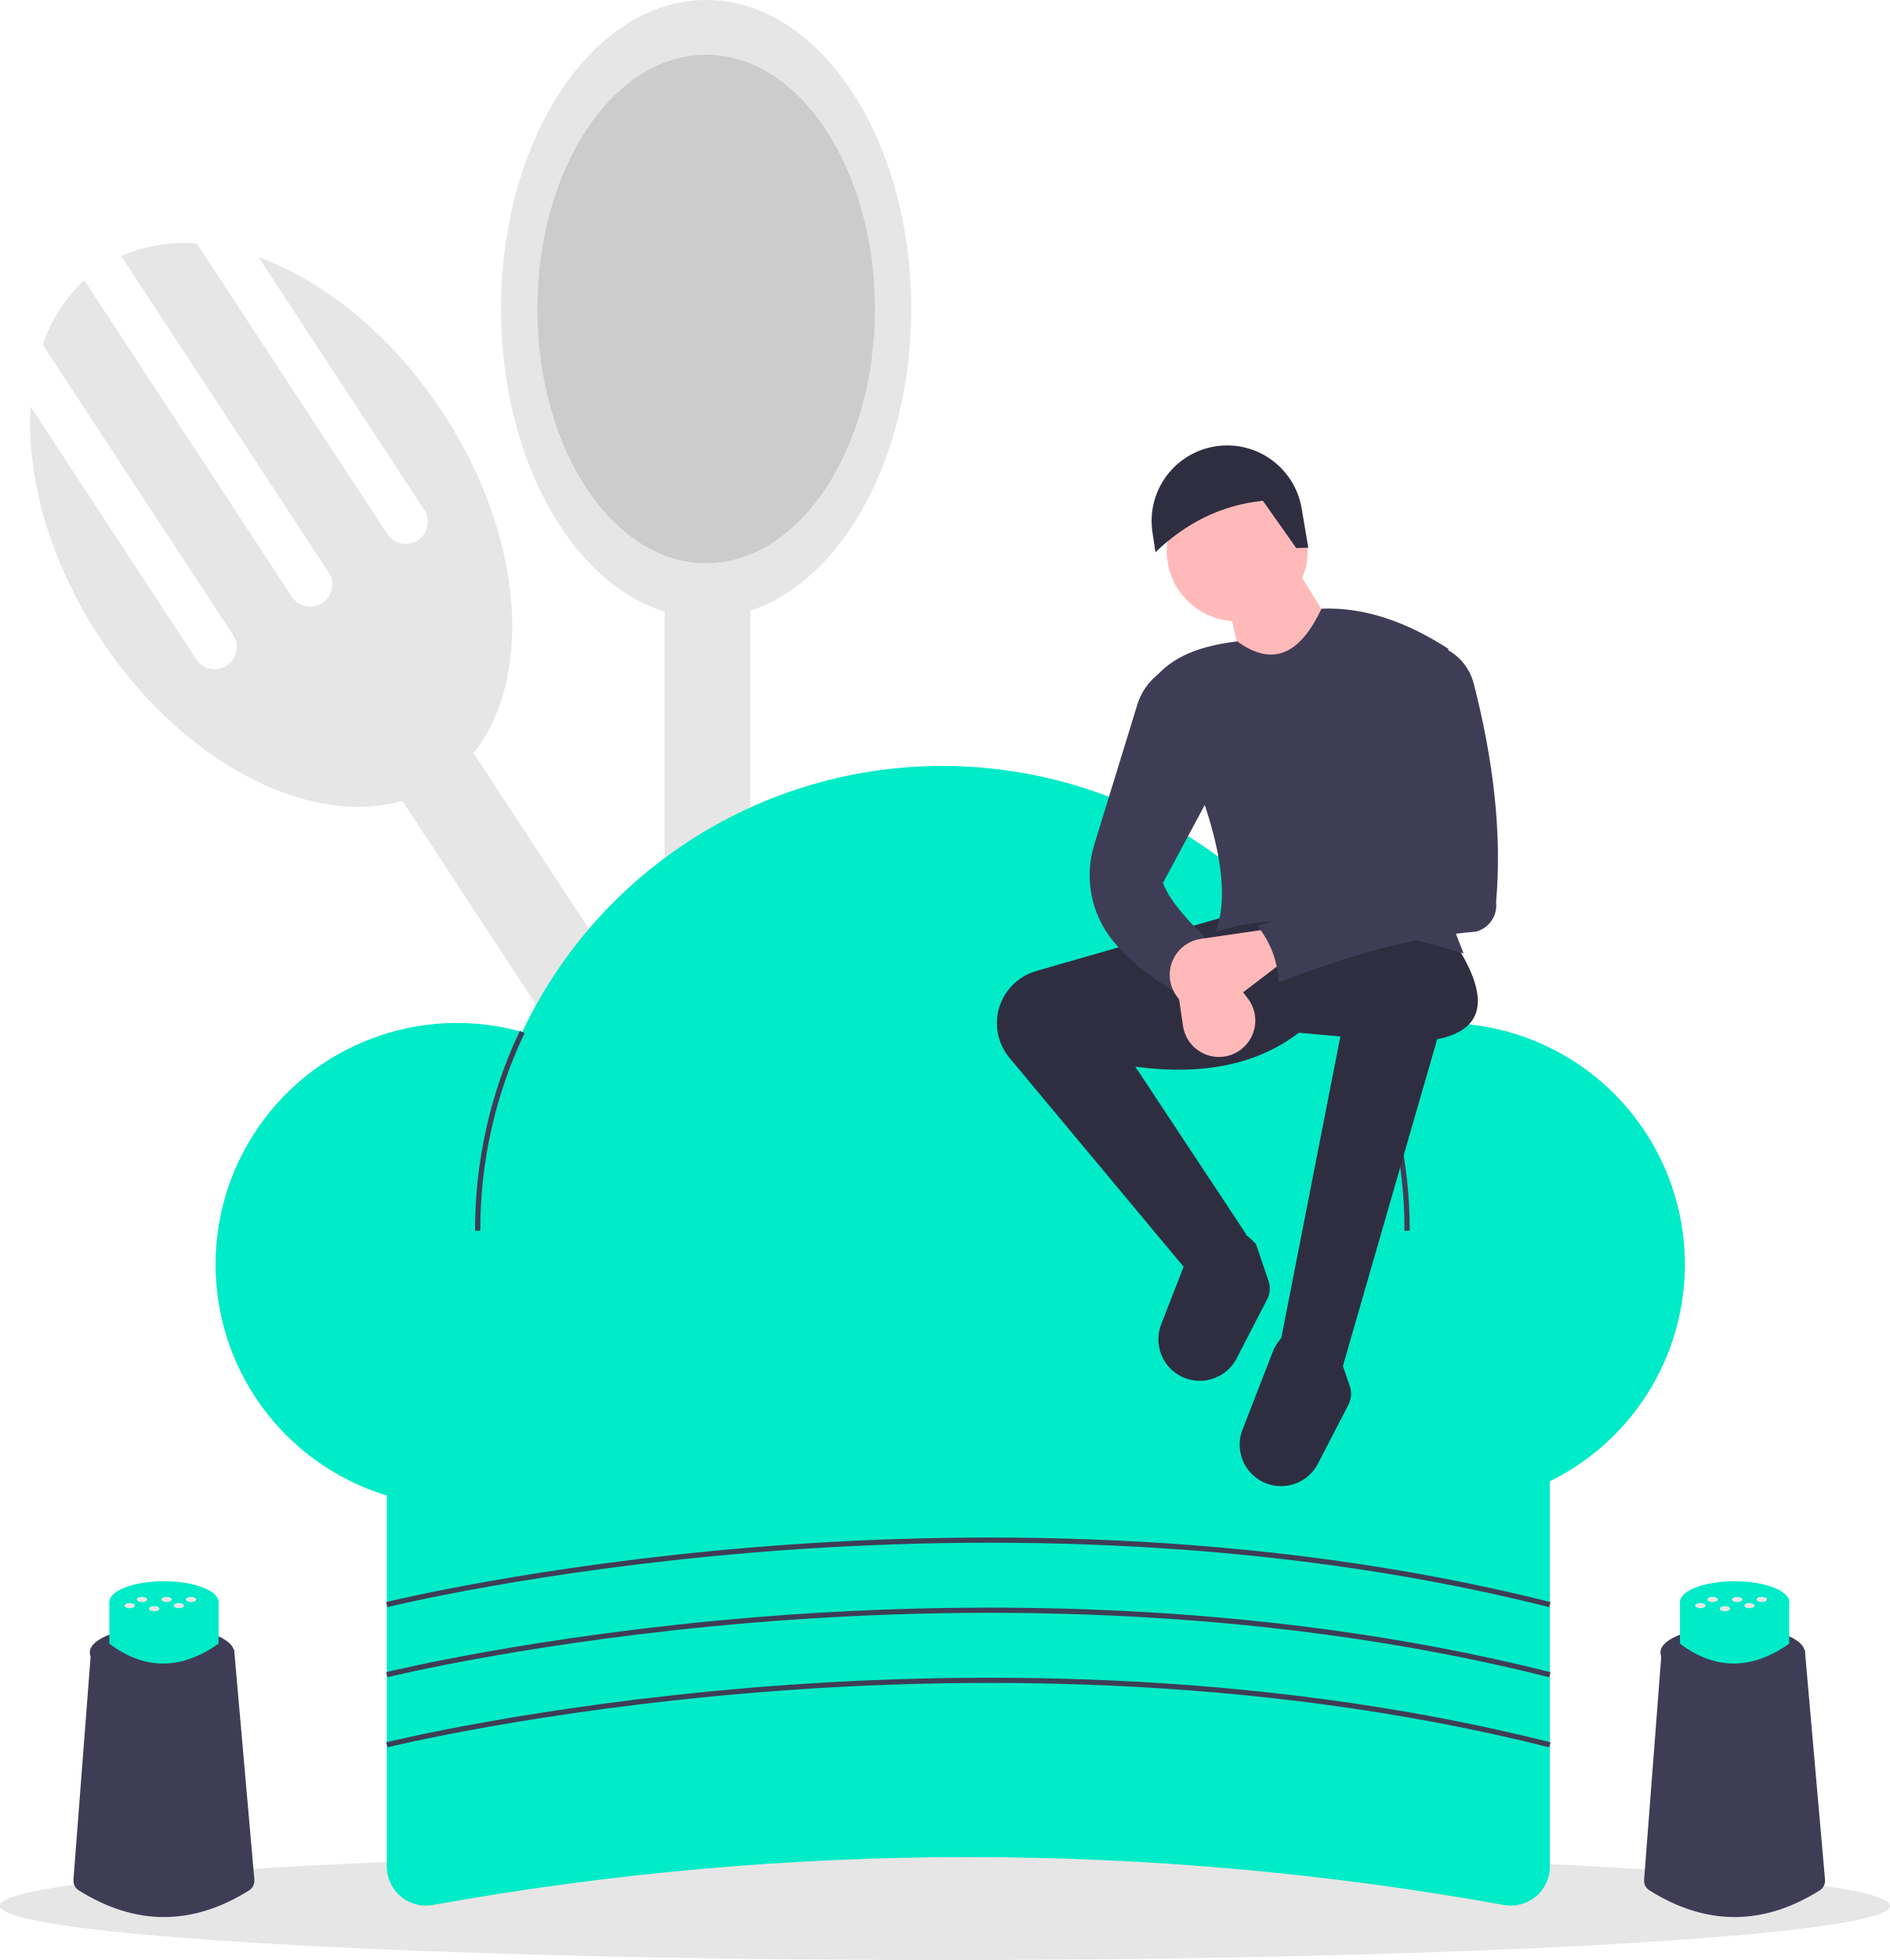
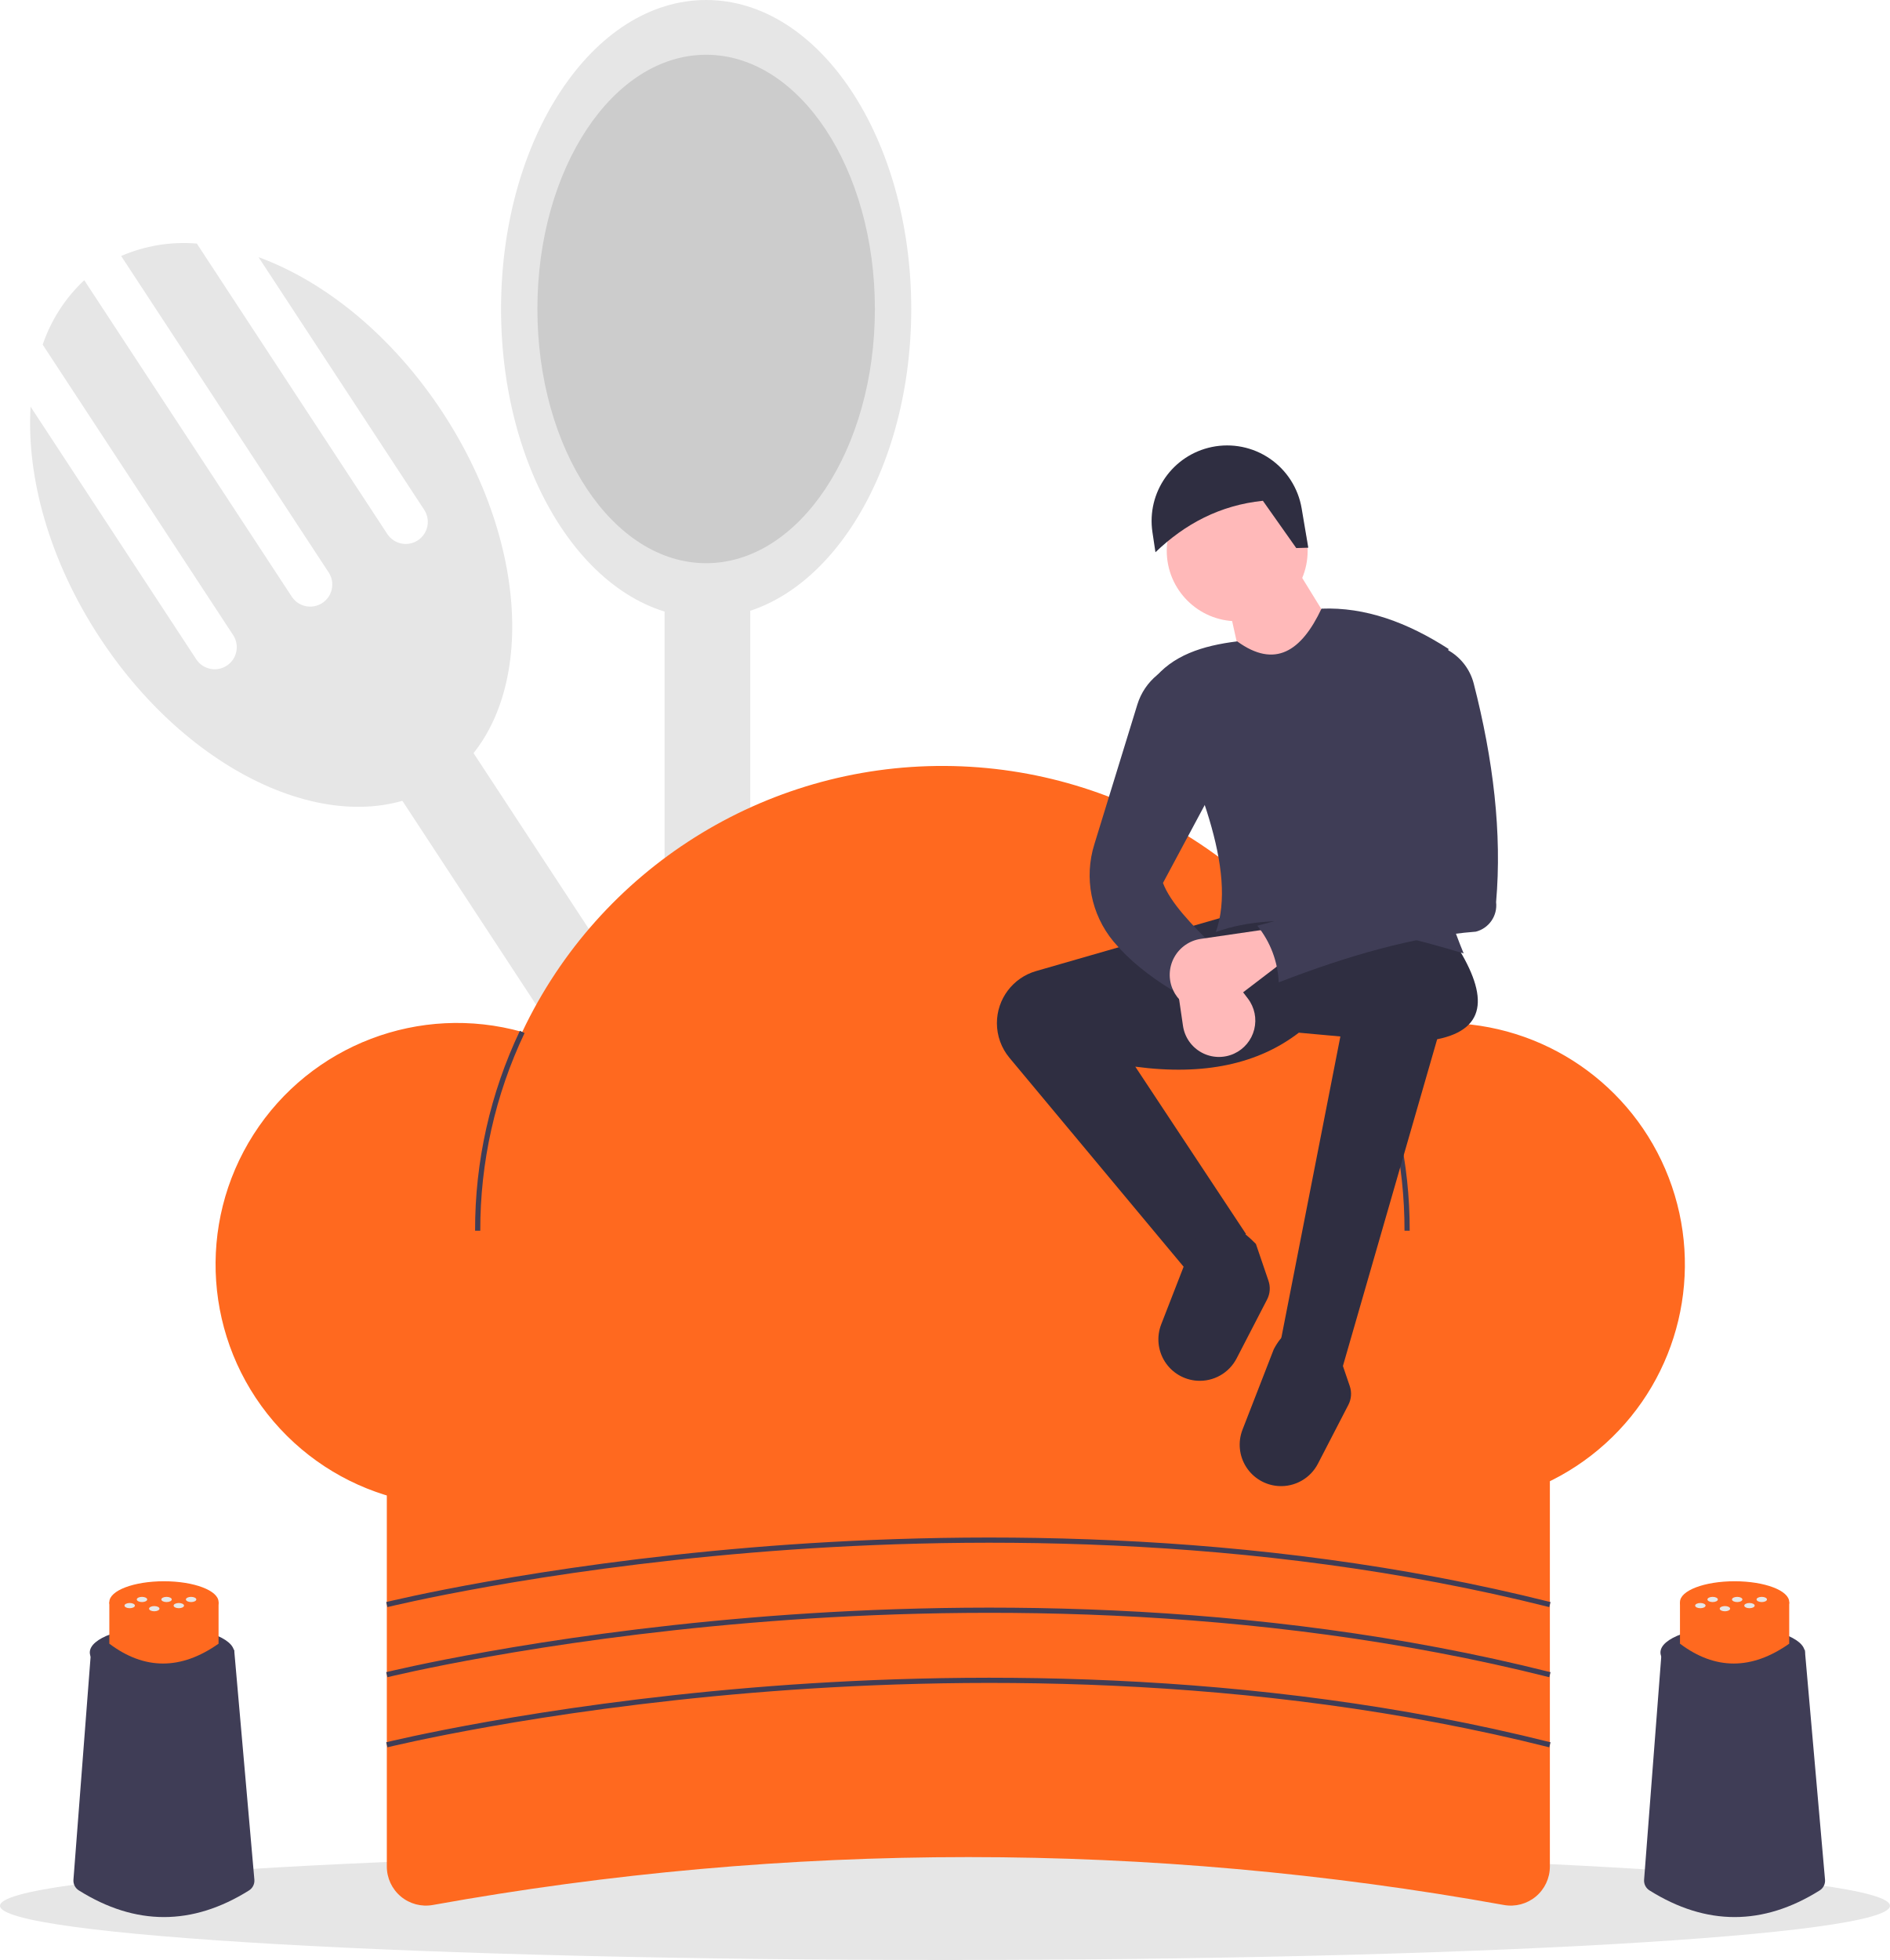
<svg xmlns="http://www.w3.org/2000/svg" id="bbc88faa-5a3b-49cf-bdbb-6c9ab11be594" data-name="Layer 1" width="728" height="754.885" viewBox="0 0 728 754.885">
  <rect x="514.67" y="302.631" width="33" height="524" transform="translate(-458.6543 311.2459) rotate(-33.25976)" fill="#e6e6e6" />
  <path d="M335.583,171.606l63.844,97.343a8.5,8.5,0,0,1-14.215,9.323L311.815,166.365a60.627,60.627,0,0,0-29.149,4.787L362.634,293.08a8.5,8.5,0,0,1-14.215,9.323l-79.969-121.928A60.627,60.627,0,0,0,252.445,205.304L325.842,317.211a8.5,8.5,0,0,1-14.215,9.323l-63.844-97.343c-1.64,27.142,7.209,59.311,26.603,88.881,36.044,54.956,94.84,80.109,131.323,56.181s36.84-87.877.795-142.833C387.11,201.85,361.13,180.916,335.583,171.606Z" transform="translate(-236 -72.55738)" fill="#e6e6e6" />
  <rect x="256" y="204" width="33" height="524" fill="#e6e6e6" />
  <ellipse cx="272" cy="119" rx="79" ry="119" fill="#e6e6e6" />
  <ellipse cx="272" cy="119" rx="65" ry="97.911" fill="#ccc" />
  <ellipse cx="364" cy="734" rx="364" ry="20.885" fill="#e6e6e6" />
-   <path d="M815.268,806.25a1162.796,1162.796,0,0,0-412.536,0A15.049,15.049,0,0,1,385,791.458V604.557H833V791.458A15.049,15.049,0,0,1,815.268,806.25Z" transform="translate(-236 -72.55738)" fill="#00ebc7" />
-   <path d="M792,466.557a92.858,92.858,0,0,0-30.395,5.086,179.055,179.055,0,0,0-324.444-1.639,93.005,93.005,0,1,0,12.17,174.75,179.026,179.026,0,0,0,300.748-2.164A93.007,93.007,0,1,0,792,466.557Z" transform="translate(-236 -72.55738)" fill="#00ebc7" />
+   <path d="M815.268,806.25a1162.796,1162.796,0,0,0-412.536,0A15.049,15.049,0,0,1,385,791.458V604.557H833V791.458A15.049,15.049,0,0,1,815.268,806.25Z" transform="translate(-236 -72.55738)" fill="#ff691f" />
+   <path d="M792,466.557a92.858,92.858,0,0,0-30.395,5.086,179.055,179.055,0,0,0-324.444-1.639,93.005,93.005,0,1,0,12.17,174.75,179.026,179.026,0,0,0,300.748-2.164A93.007,93.007,0,1,0,792,466.557Z" transform="translate(-236 -72.55738)" fill="#ff691f" />
  <path d="M421,546.557h-2A178.402,178.402,0,0,1,436.247,469.572l1.808.856A176.41,176.41,0,0,0,421,546.557Z" transform="translate(-236 -72.55738)" fill="#3f3d56" />
  <path d="M779,546.557h-2a176.526,176.526,0,0,0-16.294-74.501l1.816-.838A178.51,178.51,0,0,1,779,546.557Z" transform="translate(-236 -72.55738)" fill="#3f3d56" />
  <path d="M385.241,691.528l-.482-1.941c.564-.14,57.403-14.1,140.7-21.026,76.881-6.393,192.687-7.935,307.785,21.027l-.488,1.939C717.939,662.637,602.387,664.173,525.667,670.551,442.519,677.462,385.804,691.388,385.241,691.528Z" transform="translate(-236 -72.55738)" fill="#3f3d56" />
  <path d="M385.241,718.528l-.482-1.941c.564-.14,57.403-14.1,140.7-21.026,76.881-6.393,192.687-7.935,307.785,21.027l-.488,1.939C717.939,689.637,602.387,691.175,525.667,697.551,442.519,704.462,385.804,718.388,385.241,718.528Z" transform="translate(-236 -72.55738)" fill="#3f3d56" />
  <path d="M385.241,745.528l-.482-1.941c.564-.14,57.403-14.1,140.7-21.026,76.881-6.393,192.687-7.935,307.785,21.027l-.488,1.939C717.939,716.637,602.387,718.175,525.667,724.551,442.519,731.462,385.804,745.388,385.241,745.528Z" transform="translate(-236 -72.55738)" fill="#3f3d56" />
  <path d="M753.267,598.713,729.037,590.475l23.261-118.729-15.992-1.454c-15.594,11.964-36.36,16.655-62.999,13.084l42.645,64.453-21.745,15.349-69.368-83.205A20.866,20.866,0,0,1,620,466.612v0a20.866,20.866,0,0,1,15.091-20.051L709.168,425.224l86.745,9.692c13.115,19.994,13.627,33.9-6.336,37.911Z" transform="translate(-236 -72.55738)" fill="#2f2e41" />
  <path d="M728.467,644.901h0a15.959,15.959,0,0,1-13.866-21.711l12.046-30.976c6.119-11.591,14.516-10.14,24.433,0l4.846,14.215a9.175,9.175,0,0,1-.535,7.176L743.65,636.306A15.959,15.959,0,0,1,728.467,644.901Z" transform="translate(-236 -72.55738)" fill="#2f2e41" />
  <path d="M697.152,604.338h0a15.959,15.959,0,0,1-13.866-21.711l12.046-30.976c6.119-11.591,14.516-10.14,24.433,0l4.846,14.215a9.175,9.175,0,0,1-.535,7.176L712.335,595.743A15.959,15.959,0,0,1,697.152,604.338Z" transform="translate(-236 -72.55738)" fill="#2f2e41" />
  <circle cx="476.56" cy="212.131" r="27.138" fill="#ffb9b9" />
  <polygon points="518.721 250.415 481.406 269.799 473.652 234.907 499.336 218.915 518.721 250.415" fill="#ffb9b9" />
  <path d="M799.789,439.762c-37.234-11.246-71.018-17.073-95.468-8.238,8.427-23.708-7.127-59.911-24.23-96.921,7.379-9.647,19.146-13.383,32.469-15.023,14.577,10.584,24.741,3.791,32.469-12.6,16.854-.677,33.095,5.292,48.945,15.507C781.584,362.173,783.814,401.253,799.789,439.762Z" transform="translate(-236 -72.55738)" fill="#3f3d56" />
  <path d="M703.837,437.339c-5.88,3.466-11.306,9.303-16.477,16.477-8.738-5.349-16.428-11.439-22.486-18.683a40.011,40.011,0,0,1-7.33-37.429l16.561-53.822a23.61,23.61,0,0,1,7.678-11.381l2.186-1.776,21.807,41.192-21.807,40.707C686.734,420.039,694.883,428.603,703.837,437.339Z" transform="translate(-236 -72.55738)" fill="#3f3d56" />
  <path d="M711.343,478.375h0a14.005,14.005,0,0,1-19.667-10.719L688.072,442.982l12.6-6.785,15.991,20.934A14.005,14.005,0,0,1,711.343,478.375Z" transform="translate(-236 -72.55738)" fill="#ffb9b9" />
  <path d="M739.94,283.5l-4.634.138-12.853-18.207c-16.47,1.703-29.965,8.858-41.385,19.818l-1.158-7.72a29.102,29.102,0,0,1,22.903-32.819h0a29.102,29.102,0,0,1,34.572,23.657Z" transform="translate(-236 -72.55738)" fill="#2f2e41" />
  <path d="M687.828,453.826v0a14.005,14.005,0,0,1,10.719-19.667l24.675-3.604,6.785,12.6L709.072,459.145A14.005,14.005,0,0,1,687.828,453.826Z" transform="translate(-236 -72.55738)" fill="#ffb9b9" />
  <path d="M804.49,431.381c-23.475,1.823-49.106,9.143-75.938,19.527a37.121,37.121,0,0,0-8.238-21.807c24.37-6.419,46.484-13.951,60.091-25.684L772.167,341.387l17.93-20.353,3.093,1.614a20.652,20.652,0,0,1,10.469,13.143c7.571,29.449,10.934,57.665,8.622,84.218A10.471,10.471,0,0,1,804.49,431.381Z" transform="translate(-236 -72.55738)" fill="#3f3d56" />
  <path d="M331.886,800.669q-32.749,20.483-65.497-.017a4.441,4.441,0,0,1-2.101-4.096l6.812-88.561h55.1l7.783,88.53A4.44,4.44,0,0,1,331.886,800.669Z" transform="translate(-236 -72.55738)" fill="#3f3d56" />
  <ellipse cx="62.396" cy="636.439" rx="27.804" ry="10.018" fill="#3f3d56" />
-   <path d="M320.189,705.614q-21.733,15.288-42.077,0V689.585h42.077Z" transform="translate(-236 -72.55738)" fill="#00ebc7" />
-   <ellipse cx="63.151" cy="617.028" rx="21.038" ry="8.015" fill="#00ebc7" />
+   <path d="M320.189,705.614q-21.733,15.288-42.077,0V689.585h42.077Z" transform="translate(-236 -72.55738)" fill="#ff691f" />
+   <ellipse cx="63.151" cy="617.028" rx="21.038" ry="8.015" fill="#ff691f" />
  <ellipse cx="64.153" cy="616.026" rx="2.004" ry="1.002" fill="#e6e6e6" />
  <ellipse cx="73.614" cy="616.026" rx="2.004" ry="1.002" fill="#e6e6e6" />
  <ellipse cx="68.883" cy="618.391" rx="2.004" ry="1.002" fill="#e6e6e6" />
  <ellipse cx="49.961" cy="618.391" rx="2.004" ry="1.002" fill="#e6e6e6" />
  <ellipse cx="54.692" cy="616.026" rx="2.004" ry="1.002" fill="#e6e6e6" />
  <ellipse cx="59.422" cy="619.574" rx="2.004" ry="1.002" fill="#e6e6e6" />
  <path d="M936.886,800.669q-32.749,20.483-65.497-.017a4.441,4.441,0,0,1-2.101-4.096l6.812-88.561h55.1l7.783,88.53A4.44,4.44,0,0,1,936.886,800.669Z" transform="translate(-236 -72.55738)" fill="#3f3d56" />
  <ellipse cx="667.396" cy="636.439" rx="27.804" ry="10.018" fill="#3f3d56" />
-   <path d="M925.189,705.614q-21.733,15.288-42.077,0V689.585h42.077Z" transform="translate(-236 -72.55738)" fill="#00ebc7" />
-   <ellipse cx="668.151" cy="617.028" rx="21.038" ry="8.015" fill="#00ebc7" />
+   <path d="M925.189,705.614q-21.733,15.288-42.077,0V689.585h42.077Z" transform="translate(-236 -72.55738)" fill="#ff691f" />
+   <ellipse cx="668.151" cy="617.028" rx="21.038" ry="8.015" fill="#ff691f" />
  <ellipse cx="669.153" cy="616.026" rx="2.004" ry="1.002" fill="#e6e6e6" />
  <ellipse cx="678.614" cy="616.026" rx="2.004" ry="1.002" fill="#e6e6e6" />
  <ellipse cx="673.883" cy="618.391" rx="2.004" ry="1.002" fill="#e6e6e6" />
  <ellipse cx="654.961" cy="618.391" rx="2.004" ry="1.002" fill="#e6e6e6" />
  <ellipse cx="659.692" cy="616.026" rx="2.004" ry="1.002" fill="#e6e6e6" />
  <ellipse cx="664.422" cy="619.574" rx="2.004" ry="1.002" fill="#e6e6e6" />
</svg>
